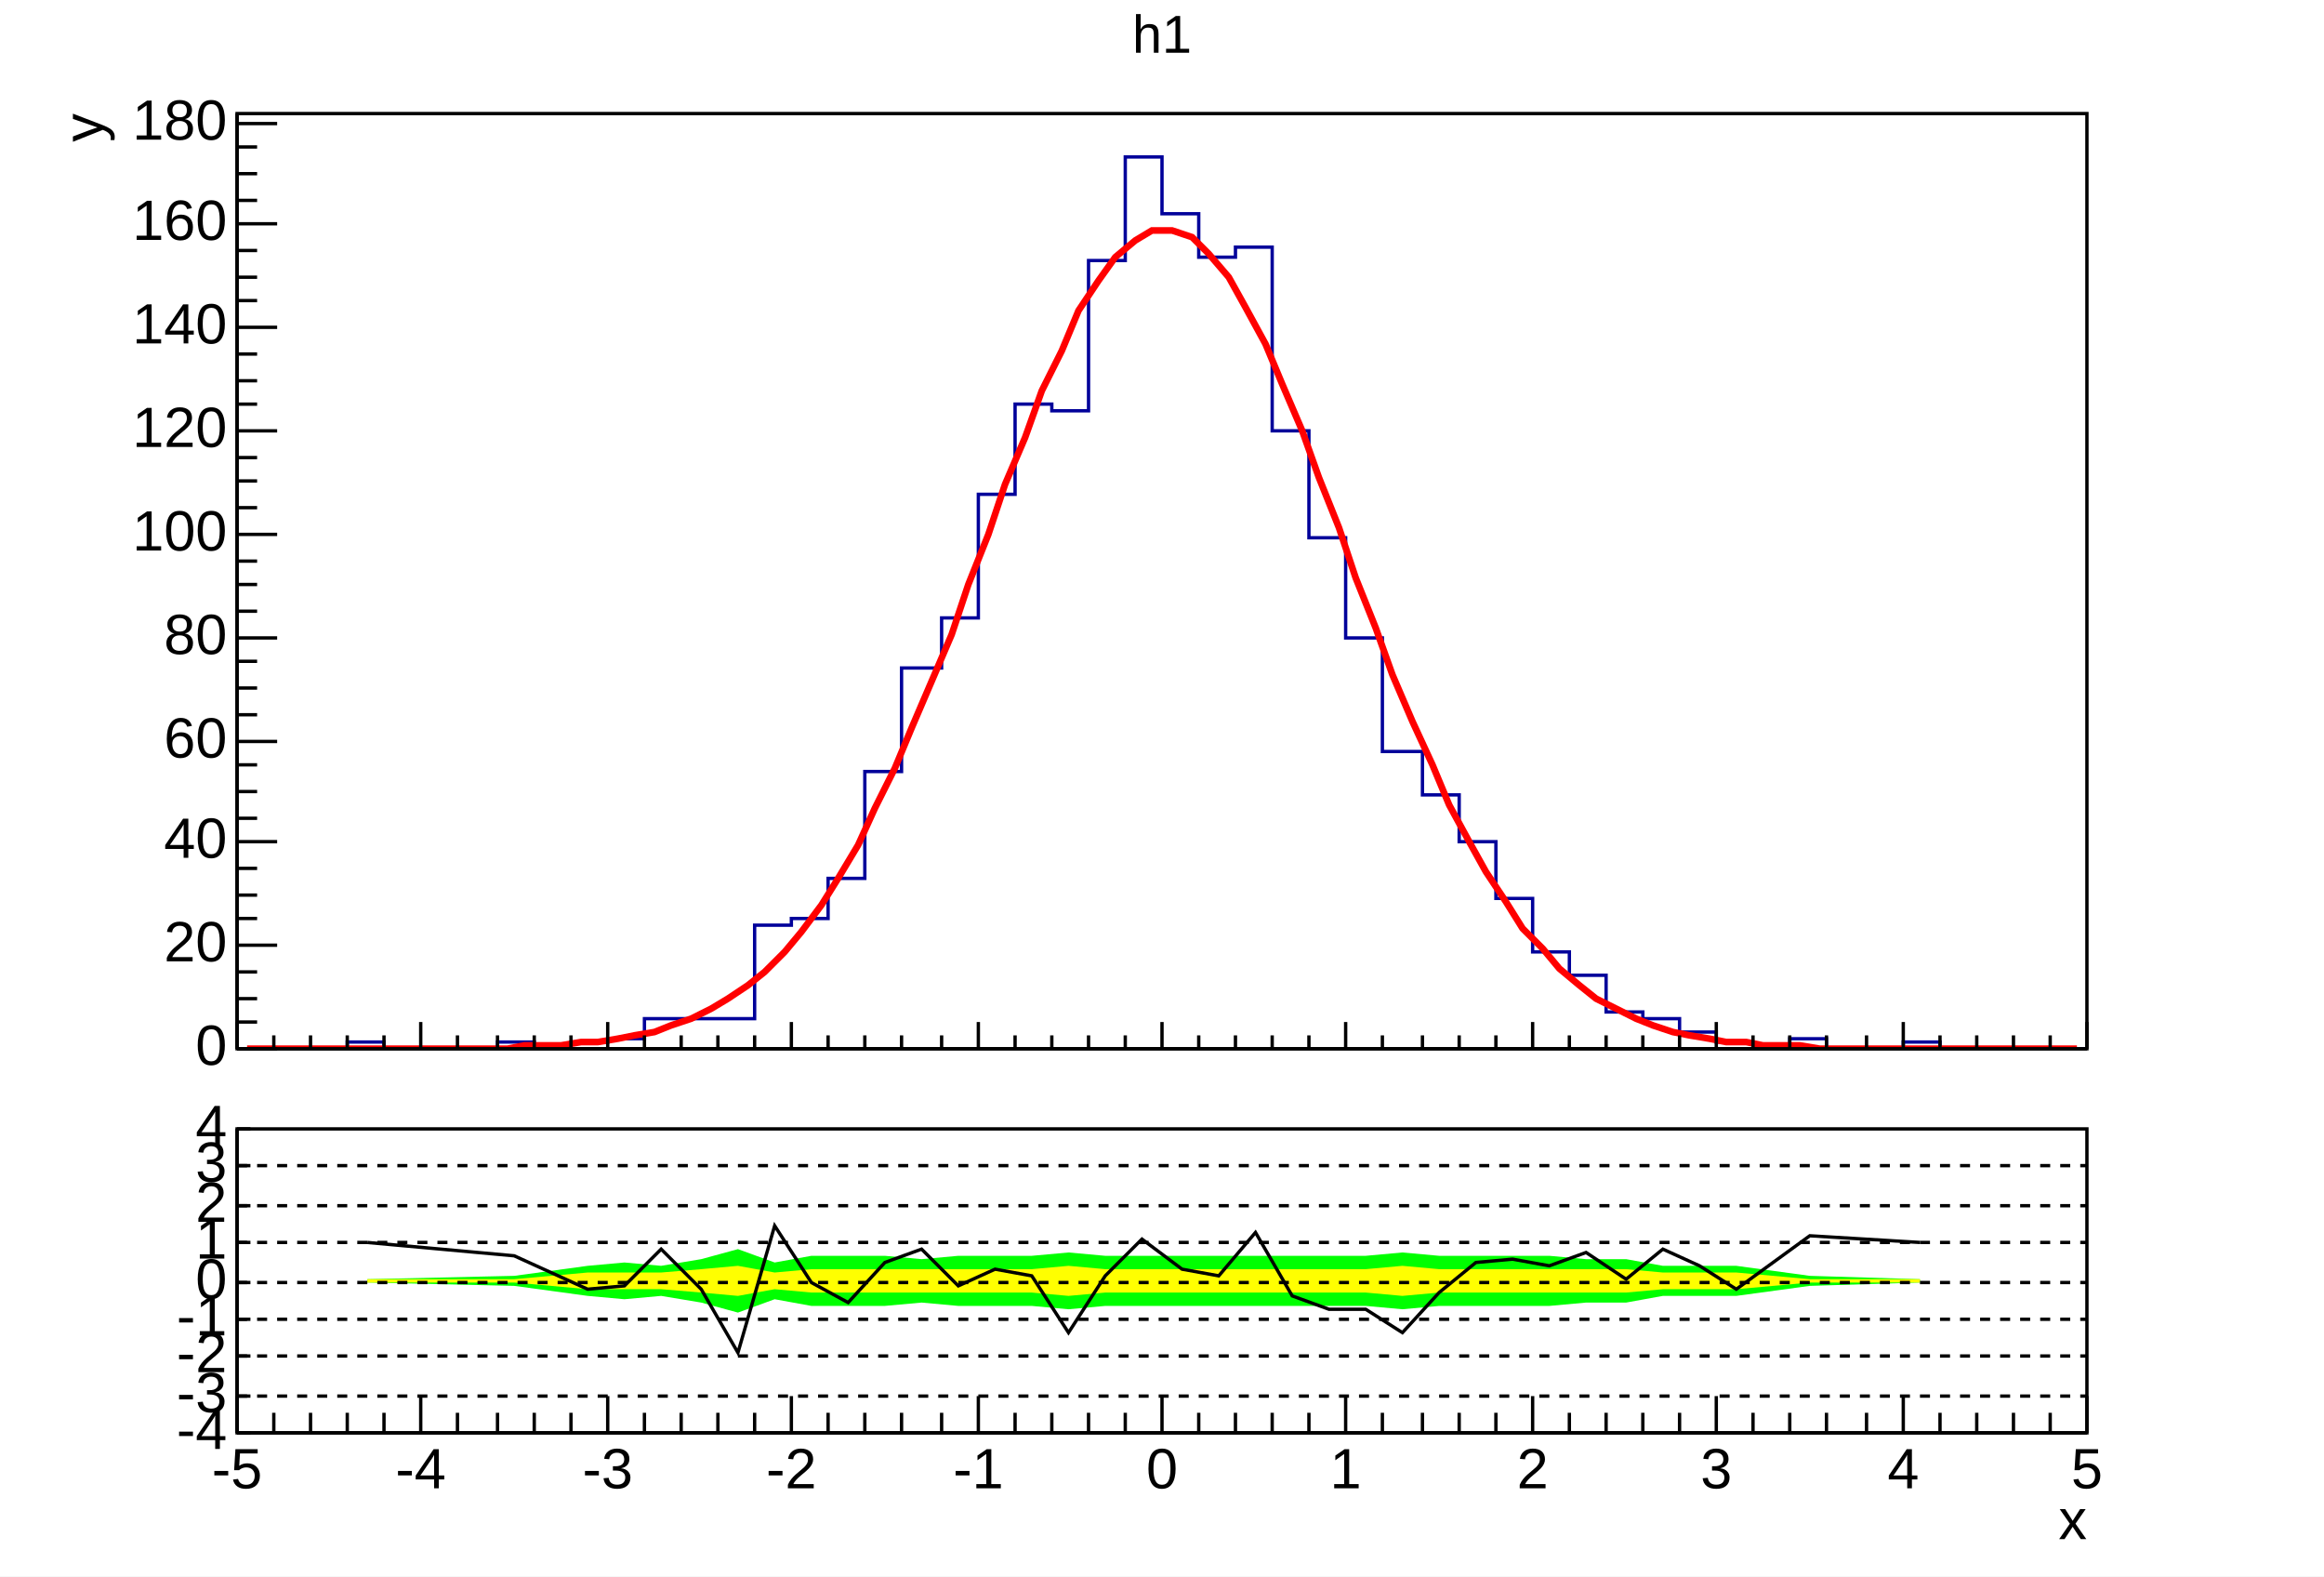
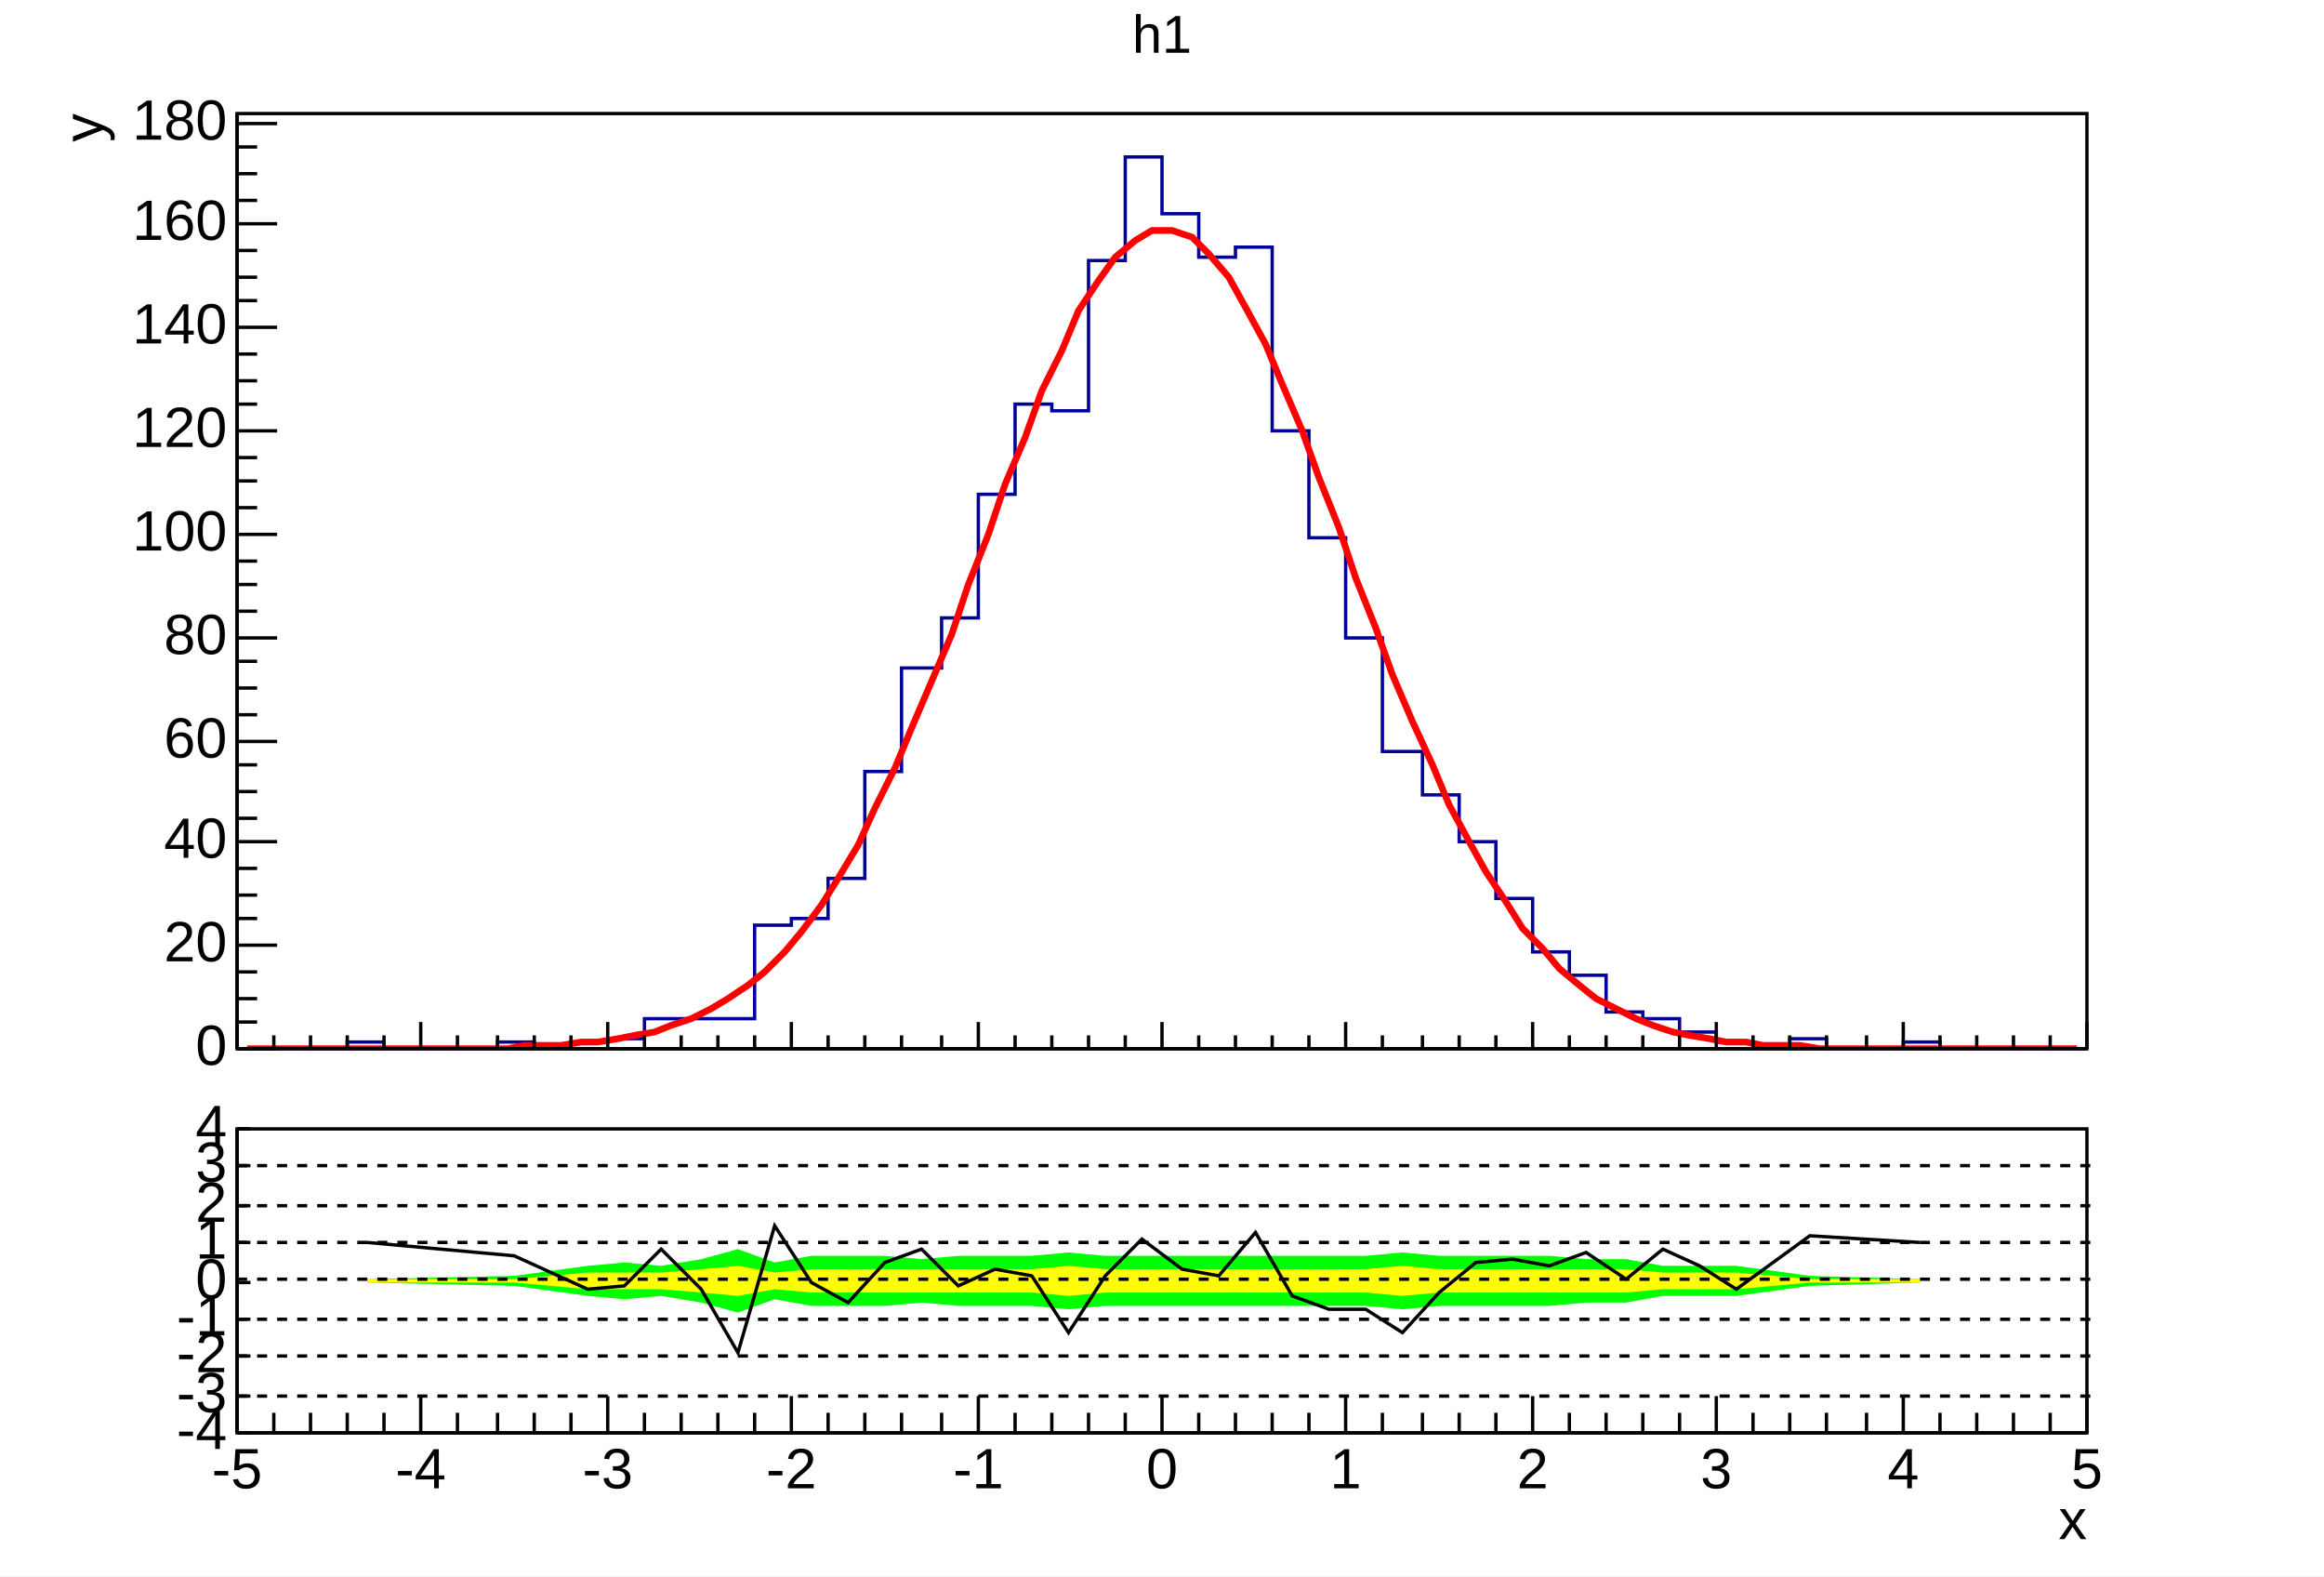
<svg xmlns="http://www.w3.org/2000/svg" width="696" height="472" viewBox="0 0 696 472" preserveAspectRatio="none">
  <path d="M0,0H696V472H0Z" style="fill: white;" />
  <g>
    <svg viewBox="0 0 693 329" preserveAspectRatio="none" x="2" y="1" width="693" height="329">
      <path d="M0,0H693V329H0Z" style="fill: white;" />
      <g>
        <g transform="translate(69,33)">
          <path d="M0,0H554V280H0Z" style="fill: white; stroke: black; stroke-width: 1;" />
          <svg x="0" y="0" overflow="hidden" width="554" height="280" viewBox="0 0 554 280">
            <g>
              <path d="M0,280h33v-2h11v2h34v-2h11v2h11v-2h11v-1h11v-6h33v-28h11v-2h11v-12h11v-32h11v-31h12v-15h11v-37h11v-27h11v2h11v-45h11v-31h11v17h11v13h11v-3h11v55h11v32h11v30h11v34h12v13h11v14h11v17h11v16h11v7h11v11h11v2h11v4h11v3h11v2h11v-3h11v3h23v-2h11v2h44" style="stroke-linejoin: miter; stroke: rgb(0, 0, 154); stroke-width: 1; fill: none;" />
            </g>
            <g>
              <path d="M3,280h6h5h6h5h6h5h6h5h6h5h6h5h6h6l5,-1h6h5l6,-1h5l6,-1l5,-1l6,-1l5,-2l6,-2l6,-3l5,-3l6,-4l5,-4l6,-6l5,-6l6,-8l5,-8l6,-10l5,-11l6,-12l5,-12l6,-14l6,-14l5,-15l6,-15l5,-15l6,-14l5,-14l6,-12l5,-12l6,-9l5,-7l6,-5l5,-3h6l6,2l5,5l6,7l5,9l6,11l5,12l6,14l5,14l6,15l5,15l6,15l5,14l6,14l6,13l5,12l6,11l5,9l6,9l5,8l6,6l5,6l6,5l5,4l6,3l6,3l5,2l6,2l5,1l6,1l5,1h6l5,1h6h5l6,1h5h6h6h5h6h5h6h5h6h5h6h5h6h5" style="fill: none; stroke: red; stroke-width: 2;" />
            </g>
          </svg>
          <g>
            <g transform="translate(0,280)">
              <path d="M0,0h554M0,-8V0M11,-4V0M22,-4V0M33,-4V0M44,-4V0M55,-8V0M66,-4V0M78,-4V0M89,-4V0M100,-4V0M111,-8V0M122,-4V0M133,-4V0M144,-4V0M155,-4V0M166,-8V0M177,-4V0M188,-4V0M199,-4V0M211,-4V0M222,-8V0M233,-4V0M244,-4V0M255,-4V0M266,-4V0M277,-8V0M288,-4V0M299,-4V0M310,-4V0M321,-4V0M332,-8V0M343,-4V0M355,-4V0M366,-4V0M377,-4V0M388,-8V0M399,-4V0M410,-4V0M421,-4V0M432,-4V0M443,-8V0M454,-4V0M465,-4V0M476,-4V0M488,-4V0M499,-8V0M510,-4V0M521,-4V0M532,-4V0M543,-4V0M554,-8V0" style="stroke: black; stroke-width: 1;" />
            </g>
            <g>
              <path d="M0,0v280M12,280H0M6,272H0M6,265H0M6,257H0M12,249H0M6,241H0M6,234H0M6,226H0M12,218H0M6,211H0M6,203H0M6,195H0M12,188H0M6,180H0M6,172H0M6,164H0M12,157H0M6,149H0M6,141H0M6,134H0M12,126H0M6,118H0M6,110H0M6,103H0M12,95H0M6,87H0M6,80H0M6,72H0M12,64H0M6,56H0M6,49H0M6,41H0M12,33H0M6,26H0M6,18H0M6,10H0M12,3H0" style="stroke: black; stroke-width: 1;" />
              <g font-family="Arial" font-size="17" xml:space="preserve" fill="black" text-anchor="end">
                <text dominant-baseline="middle" transform="translate(-3,280)">0</text>
                <text dominant-baseline="middle" transform="translate(-3,249)">20</text>
                <text dominant-baseline="middle" transform="translate(-3,218)">40</text>
                <text dominant-baseline="middle" transform="translate(-3,188)">60</text>
                <text dominant-baseline="middle" transform="translate(-3,157)">80</text>
                <text dominant-baseline="middle" transform="translate(-3,126)">100</text>
                <text dominant-baseline="middle" transform="translate(-3,95)">120</text>
                <text dominant-baseline="middle" transform="translate(-3,64)">140</text>
                <text dominant-baseline="middle" transform="translate(-3,33)">160</text>
                <text dominant-baseline="middle" transform="translate(-3,3)">180</text>
              </g>
              <g font-family="Arial" font-size="17" xml:space="preserve" transform="translate(-45)">
                <text fill="black" text-anchor="end" dominant-baseline="middle" transform="rotate(270)">y</text>
              </g>
            </g>
          </g>
        </g>
        <g transform="translate(69,2)" font-family="Arial" font-size="16" xml:space="preserve">
          <text fill="black" text-anchor="middle" dy=".8em" transform="translate(277)">h1</text>
        </g>
      </g>
    </svg>
    <svg viewBox="0 0 693 140" preserveAspectRatio="none" x="2" y="331" width="693" height="140">
      <path d="M0,0H693V140H0Z" style="fill: white;" />
      <g>
        <g transform="translate(69,7)">
          <path d="M0,0H554V91H0Z" style="fill: white; stroke: black; stroke-width: 1;" />
          <svg x="0" y="0" overflow="hidden" width="554" height="91" viewBox="0 0 554 91">
            <g>
              <path d="M39,46l44,1l22,3l11,1l11,-1l12,2l11,3l11,-4l11,2h22l11,-1l11,1h22l11,1l11,-1h78l11,1l11,-1h33l11,-1h12l11,-2h22l22,-3l33,-1L504,45l-33,-1l-22,-3h-22l-11,-2h-12l-11,-1h-33l-11,-1l-11,1h-78l-11,-1l-11,1h-22l-11,1l-11,-1h-22l-11,2l-11,-4l-11,3l-12,2l-11,-1l-11,1l-22,3l-44,1Z" style="fill: rgb(0, 255, 0);" />
            </g>
            <g>
              <path d="M39,46h44l22,2h22l12,1l11,1l11,-2l11,1h66l11,1l11,-1h78l11,1l11,-1h56l11,-1h22l22,-2h33L504,45h-33l-22,-2h-22l-11,-1h-56l-11,-1l-11,1h-78l-11,-1l-11,1h-66l-11,1l-11,-2l-11,1l-12,1h-22l-22,2h-44Z" style="fill: rgb(255, 255, 0);" />
            </g>
            <g>
              <path d="M39,34l44,4l22,10l11,-1l11,-11l12,12l11,19l11,-38l11,17l11,6l11,-12l11,-4l11,11l11,-5l11,2l11,17l11,-17l11,-11l12,9l11,2l11,-13l11,19l11,4h11l11,7l11,-12l11,-9l11,-1l11,2l11,-4l12,8l11,-9l11,5l11,7l22,-16l33,2" style="stroke: black; stroke-width: 1; fill: none;" />
            </g>
          </svg>
          <g>
            <g transform="translate(0,91)">
              <path d="M0,0h554M0,-11V0M11,-6V0M22,-6V0M33,-6V0M44,-6V0M55,-11V0M66,-6V0M78,-6V0M89,-6V0M100,-6V0M111,-11V0M122,-6V0M133,-6V0M144,-6V0M155,-6V0M166,-11V0M177,-6V0M188,-6V0M199,-6V0M211,-6V0M222,-11V0M233,-6V0M244,-6V0M255,-6V0M266,-6V0M277,-11V0M288,-6V0M299,-6V0M310,-6V0M321,-6V0M332,-11V0M343,-6V0M355,-6V0M366,-6V0M377,-6V0M388,-11V0M399,-6V0M410,-6V0M421,-6V0M432,-6V0M443,-11V0M454,-6V0M465,-6V0M476,-6V0M488,-6V0M499,-11V0M510,-6V0M521,-6V0M532,-6V0M543,-6V0M554,-11V0" style="stroke: black; stroke-width: 1;" />
              <g font-family="Arial" font-size="17" xml:space="preserve" fill="black" text-anchor="middle">
                <text dy=".8em" transform="translate(0,3)">-5</text>
                <text dy=".8em" transform="translate(55,3)">-4</text>
                <text dy=".8em" transform="translate(111,3)">-3</text>
                <text dy=".8em" transform="translate(166,3)">-2</text>
                <text dy=".8em" transform="translate(222,3)">-1</text>
                <text dy=".8em" transform="translate(277,3)">0</text>
                <text dy=".8em" transform="translate(332,3)">1</text>
                <text dy=".8em" transform="translate(388,3)">2</text>
                <text dy=".8em" transform="translate(443,3)">3</text>
                <text dy=".8em" transform="translate(499,3)">4</text>
                <text dy=".8em" transform="translate(554,3)">5</text>
              </g>
              <g font-family="Arial" font-size="17" xml:space="preserve" transform="translate(554,27)">
                <text fill="black" text-anchor="end" dominant-baseline="middle">x</text>
              </g>
            </g>
            <g>
              <path d="M0,0v91M4,91H0M4,80H0M4,68H0M4,57H0M4,46H0M4,34H0M4,23H0M4,11H0M4,0H0" style="stroke: black; stroke-width: 1;" />
              <g font-family="Arial" font-size="17" xml:space="preserve" fill="black" text-anchor="end">
                <text dominant-baseline="middle" transform="translate(-3,91)">-4</text>
                <text dominant-baseline="middle" transform="translate(-3,80)">-3</text>
                <text dominant-baseline="middle" transform="translate(-3,68)">-2</text>
                <text dominant-baseline="middle" transform="translate(-3,57)">-1</text>
                <text dominant-baseline="middle" transform="translate(-3,46)">0</text>
                <text dominant-baseline="middle" transform="translate(-3,34)">1</text>
                <text dominant-baseline="middle" transform="translate(-3,23)">2</text>
                <text dominant-baseline="middle" transform="translate(-3,11)">3</text>
                <text dominant-baseline="middle" transform="translate(-3)">4</text>
              </g>
            </g>
          </g>
        </g>
        <g>
-           <path d="M69,87H623" style="stroke: black; stroke-width: 1; stroke-dasharray: 3, 3;" />
+           <path d="M69,87H624" style="stroke: black; stroke-width: 1; stroke-dasharray: 3, 3;" />
        </g>
        <g>
-           <path d="M69,75H623" style="stroke: black; stroke-width: 1; stroke-dasharray: 3, 3;" />
+           <path d="M69,75H624" style="stroke: black; stroke-width: 1; stroke-dasharray: 3, 3;" />
        </g>
        <g>
-           <path d="M69,64H623" style="stroke: black; stroke-width: 1; stroke-dasharray: 3, 3;" />
+           <path d="M69,64H624" style="stroke: black; stroke-width: 1; stroke-dasharray: 3, 3;" />
        </g>
        <g>
-           <path d="M69,53H623" style="stroke: black; stroke-width: 1; stroke-dasharray: 3, 3;" />
+           <path d="M69,52H624" style="stroke: black; stroke-width: 1; stroke-dasharray: 3, 3;" />
        </g>
        <g>
-           <path d="M69,41H623" style="stroke: black; stroke-width: 1; stroke-dasharray: 3, 3;" />
+           <path d="M69,41H624" style="stroke: black; stroke-width: 1; stroke-dasharray: 3, 3;" />
        </g>
        <g>
-           <path d="M69,30H623" style="stroke: black; stroke-width: 1; stroke-dasharray: 3, 3;" />
+           <path d="M69,30H624" style="stroke: black; stroke-width: 1; stroke-dasharray: 3, 3;" />
        </g>
        <g>
-           <path d="M69,18H623" style="stroke: black; stroke-width: 1; stroke-dasharray: 3, 3;" />
+           <path d="M69,18H624" style="stroke: black; stroke-width: 1; stroke-dasharray: 3, 3;" />
        </g>
      </g>
    </svg>
  </g>
</svg>
